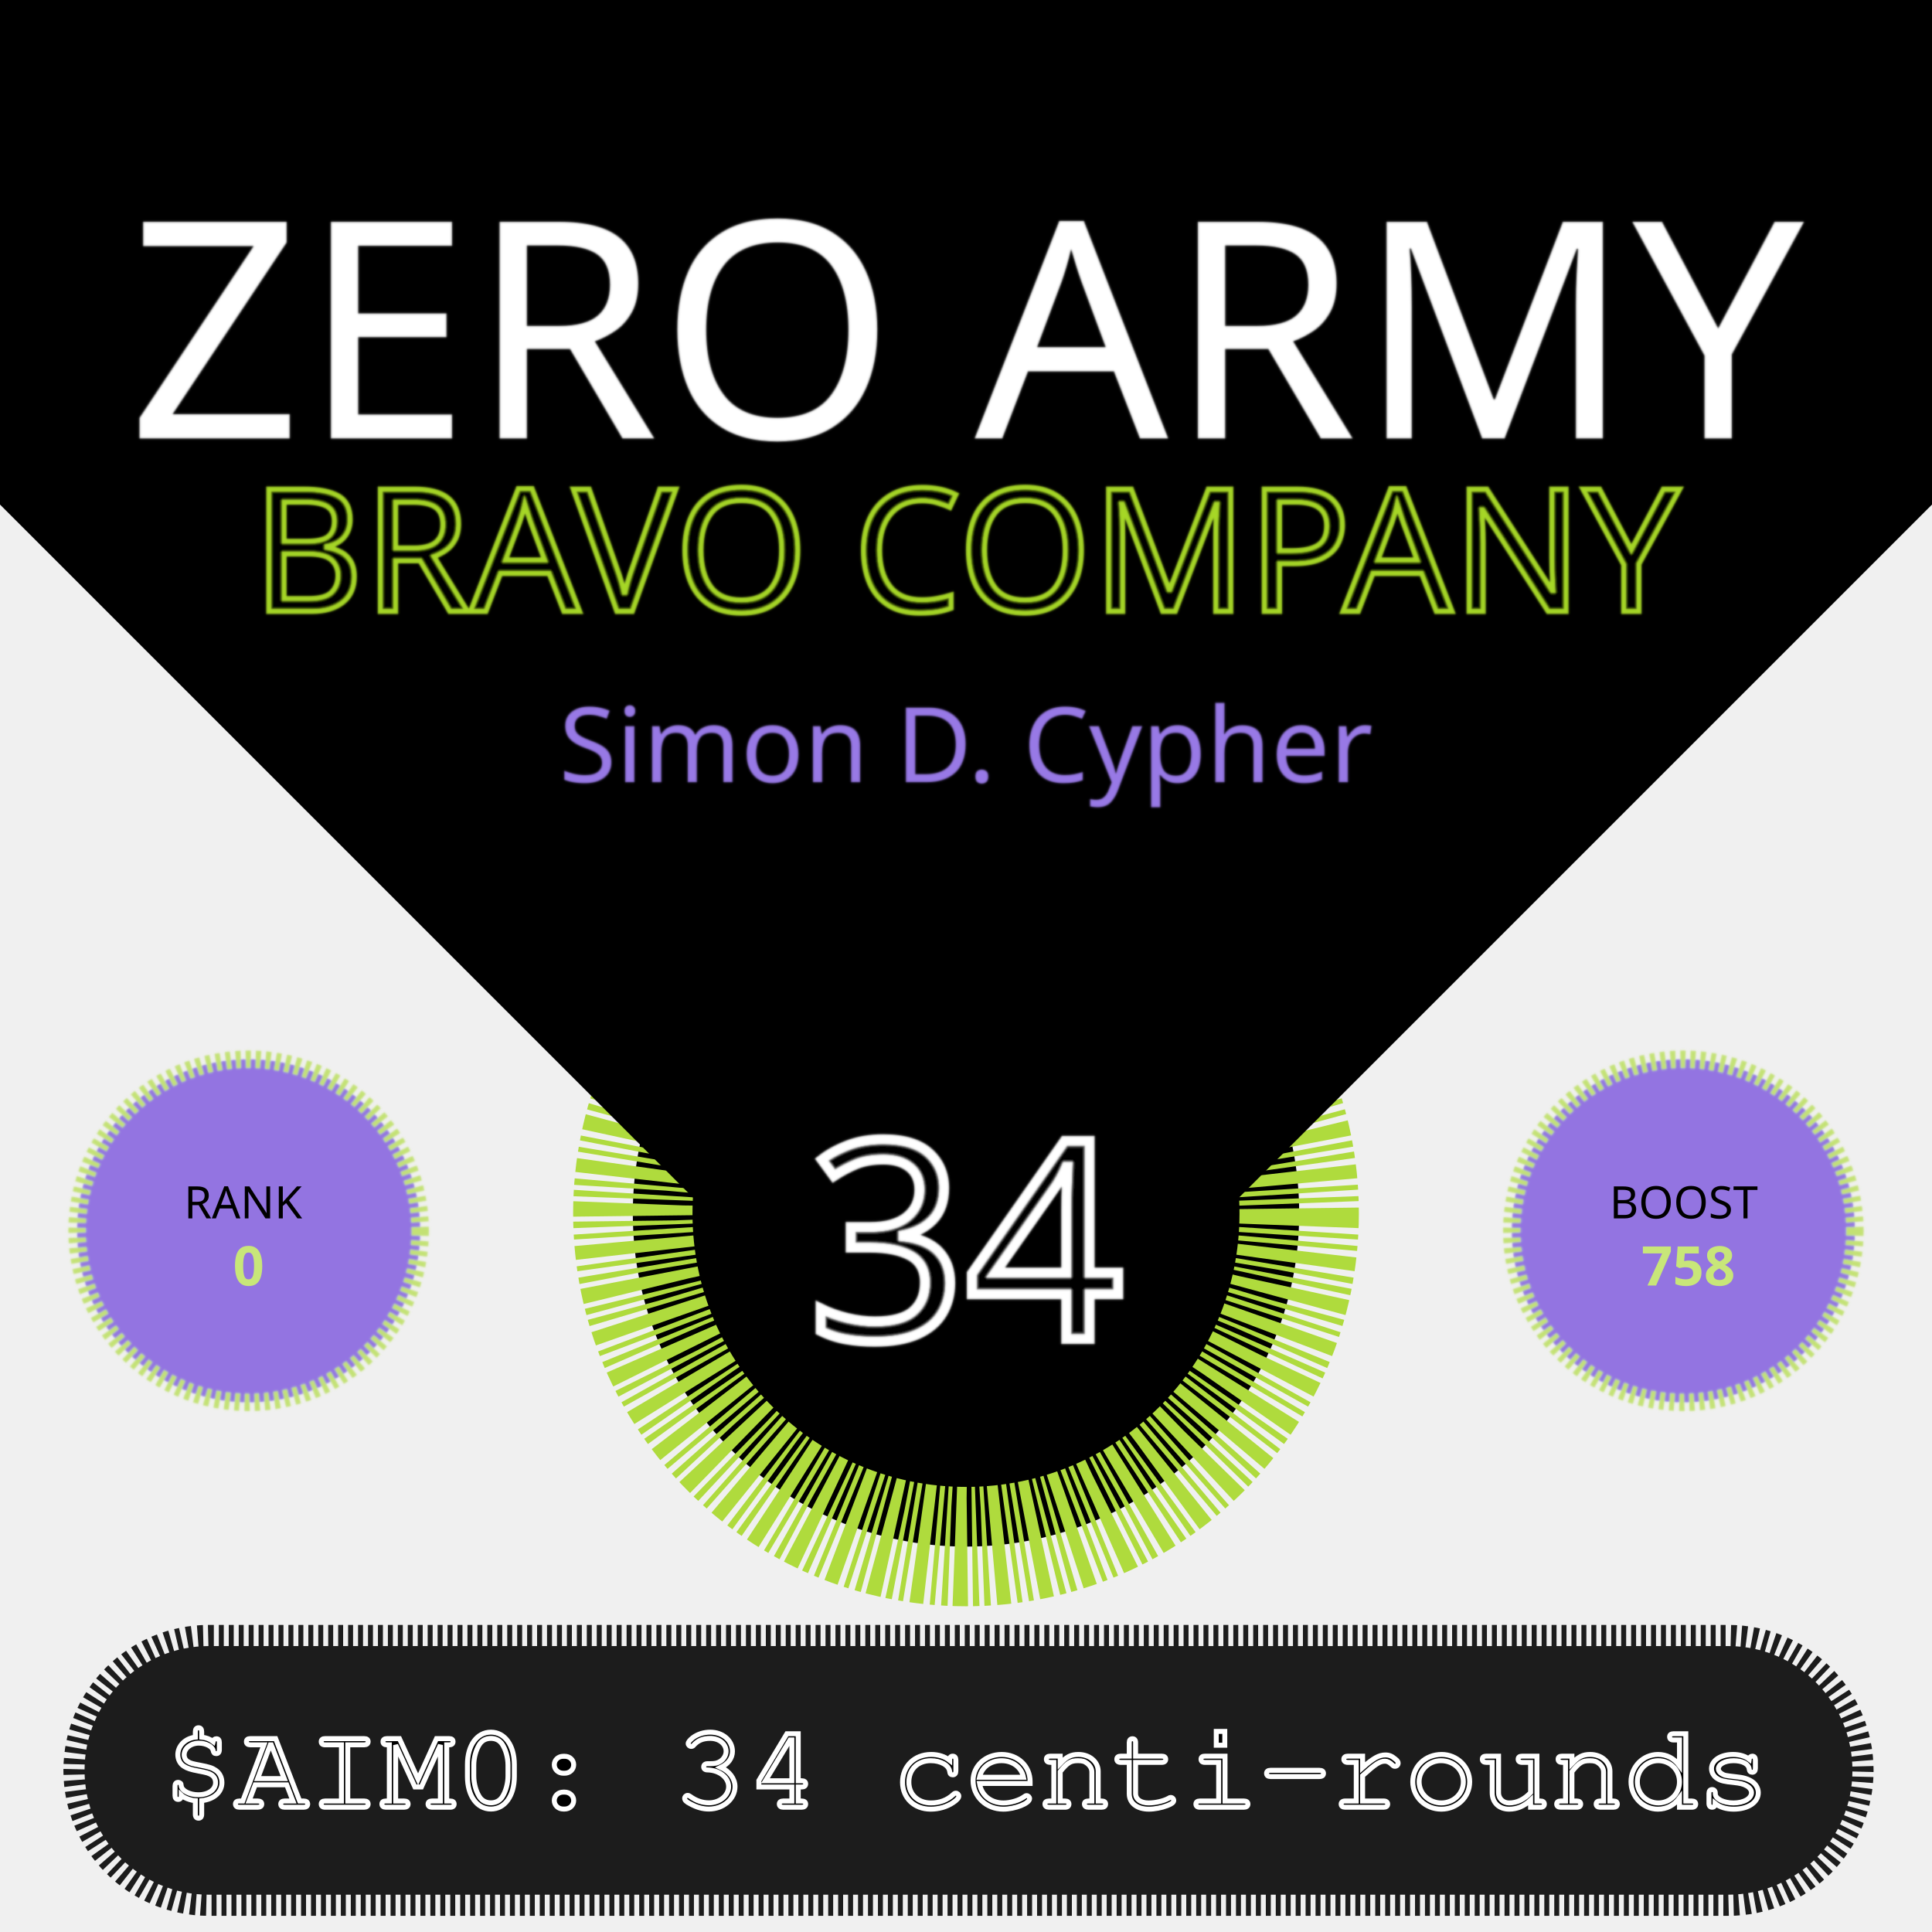
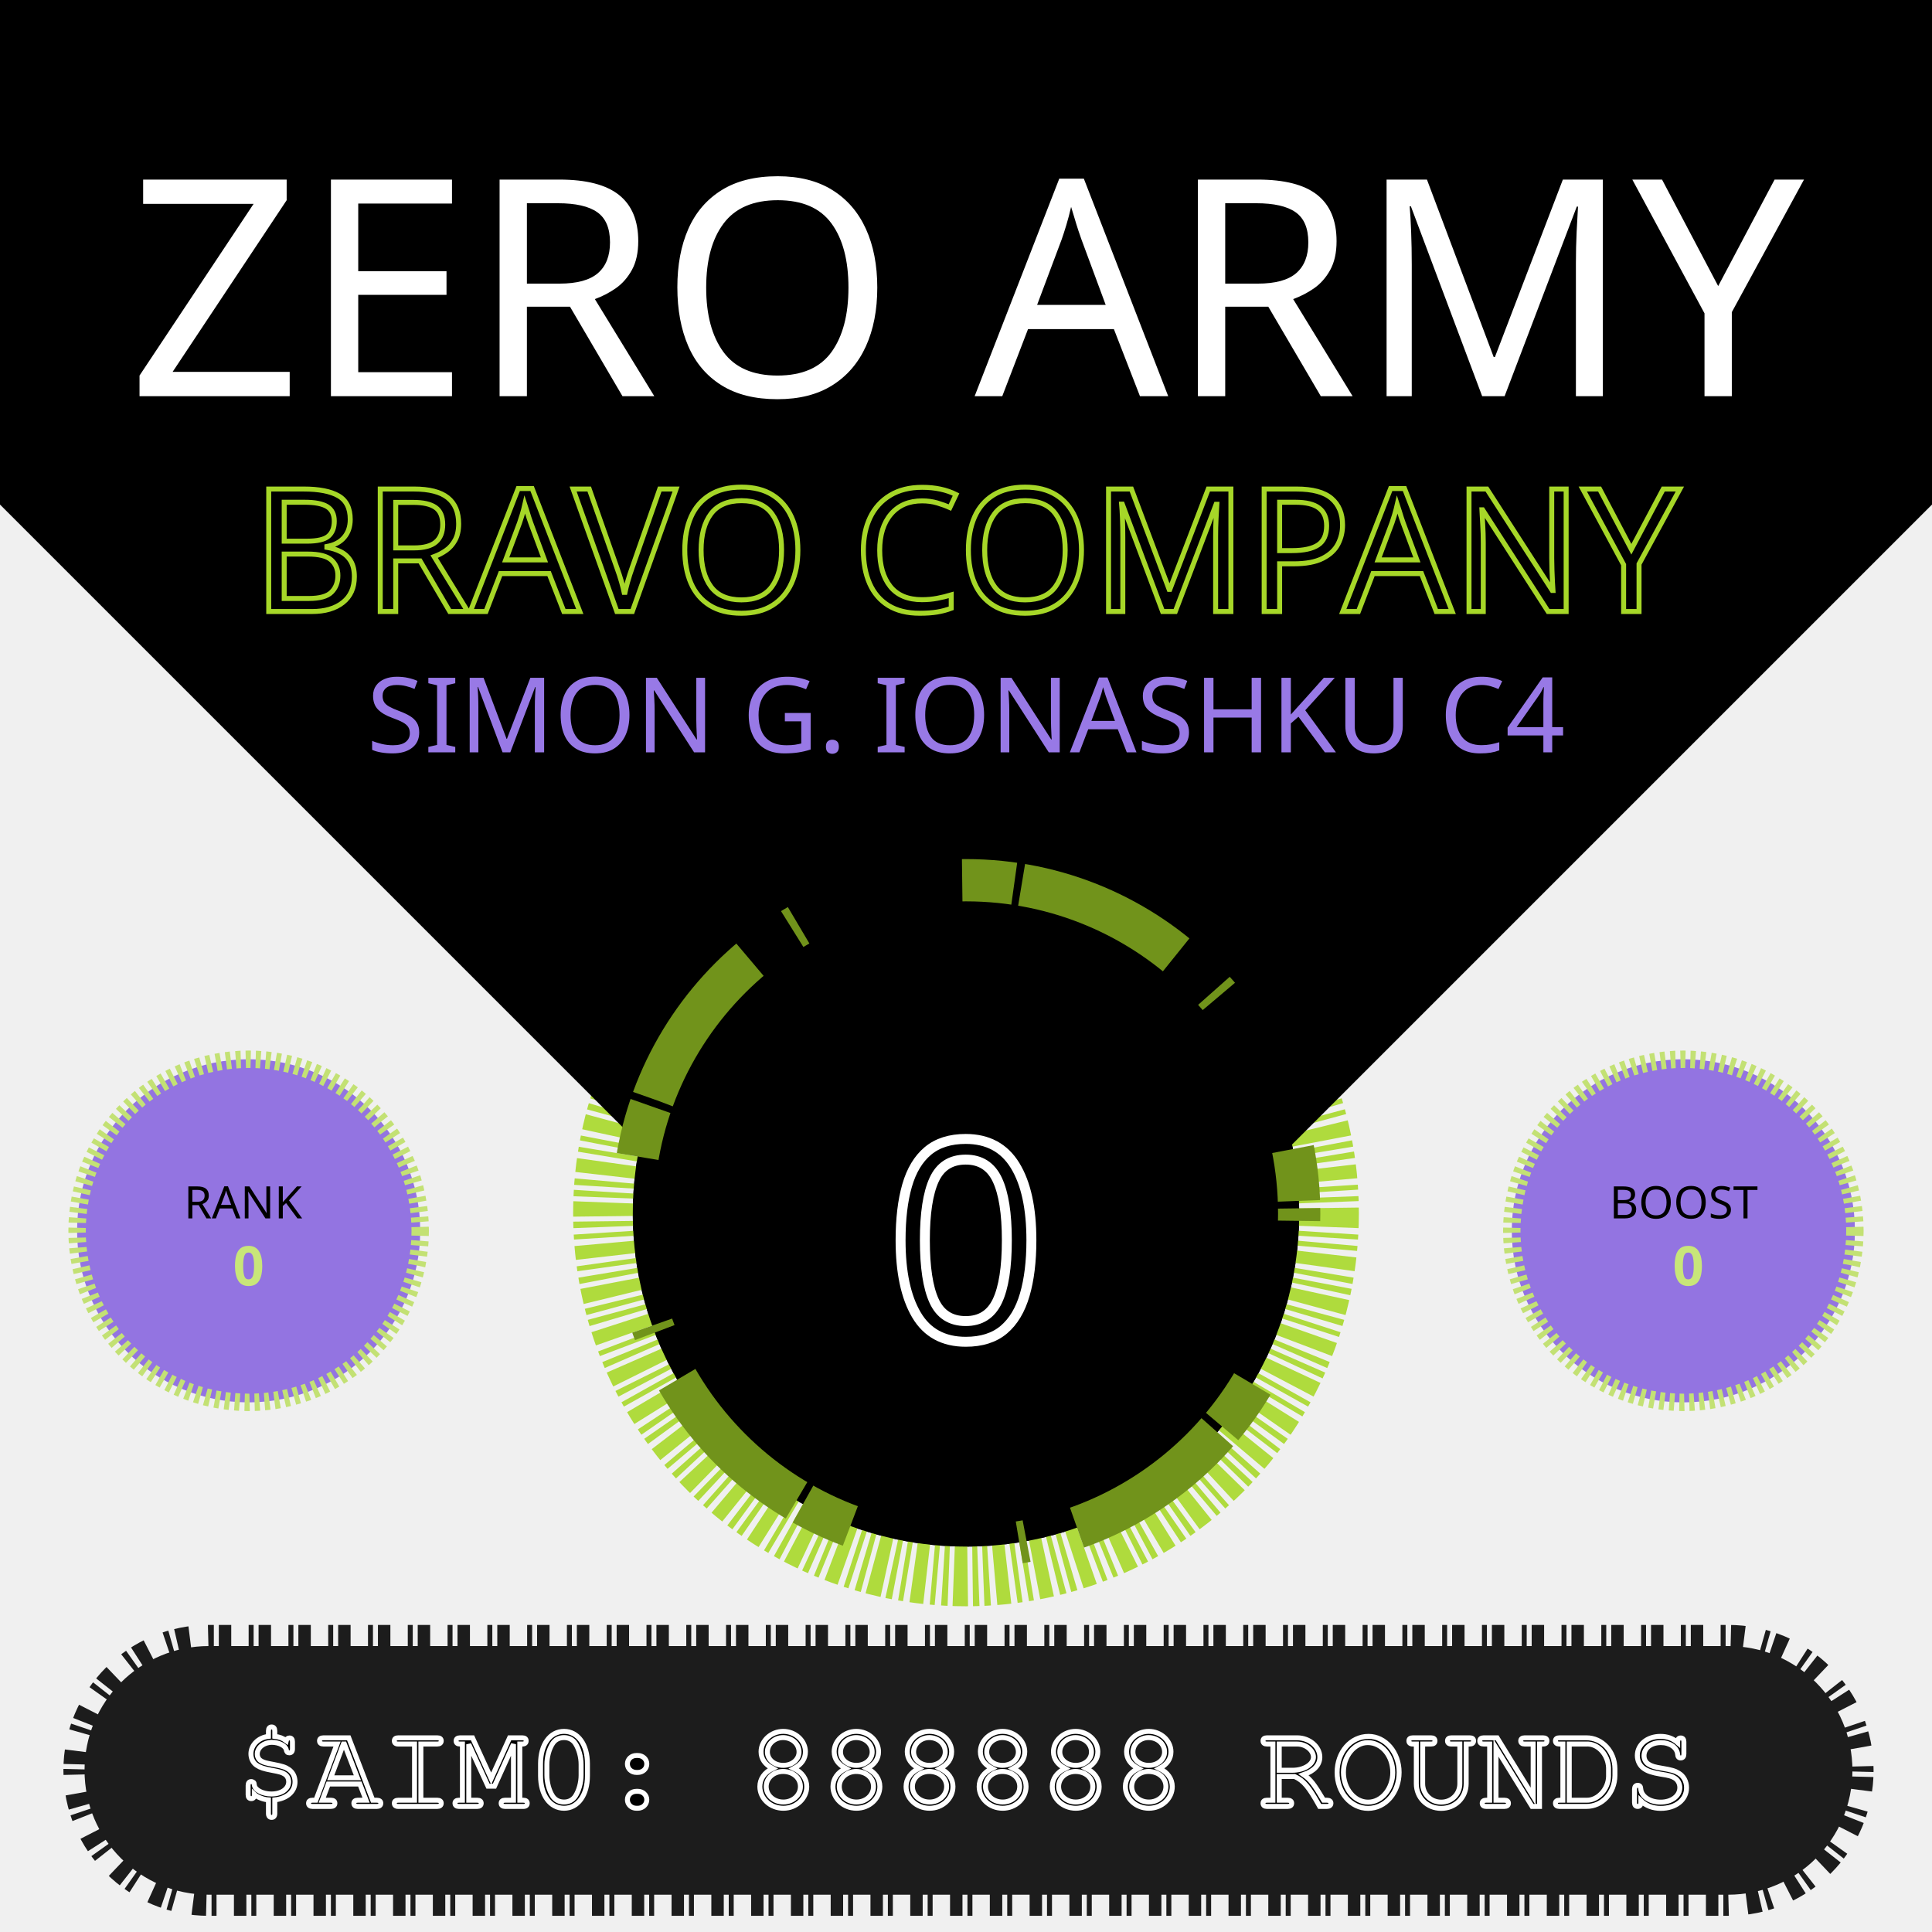
<svg xmlns="http://www.w3.org/2000/svg" width="777" height="777">
-   <defs>
-     <filter id="b7">
-       <feGaussianBlur stdDeviation="0.5" />
-     </filter>
-   </defs>
  <circle stroke="hsl(77, 69%, 55%)" stroke-dasharray="5,2,2,2,2,2" stroke-width="48" cx="388.5" cy="488" r="134" fill="#000000" />
  <rect transform="rotate(-45 388.5 42)" stroke-width="22" fill="#000" x="0" y="-346.5" width="777" height="777" />
-   <text filter="url(#b7)" fill="#ffffff" x="50%" y="134" font-size="122" font-family="futura" text-anchor="middle" dominant-baseline="middle">ZERO
+   <circle stroke="hsl(77, 69%, 34%)" stroke-dasharray="3,69,21" stroke-width="17" cx="388.5" cy="488" r="134" fill="#000000" />
+   <text fill="#ffffff" x="50%" y="117" font-size="122" font-family="futura" text-anchor="middle" dominant-baseline="middle">ZERO
        ARMY</text>
-   <text filter="url(#b7)" fill="#000000" stroke="hsl(77, 69%, 50%)" x="50%" y="222" stroke-width="2" font-size="69" font-family="futura" text-anchor="middle" dominant-baseline="middle">BRAVO COMPANY</text>
-   <text filter="url(#b7)" fill="hsl(257, 69%, 69%)" x="50%" y="300" font-size="42" font-family="futura" text-anchor="middle" dominant-baseline="middle">Simon D. Cypher</text>
-   <rect stroke="#000000" stroke-dasharray="2,2" stroke-width="17" x="34" y="662" width="711" height="100" opacity="88%" fill="#000000" rx="50" ry="50" />
-   <text stroke-width="2" stroke="#ffffff" fill="#000000" x="388.5" y="713.316" font-size="49" font-family="courier" text-anchor="middle" dominant-baseline="middle">$AIM0:
-         34 centi-rounds</text>
-   <text filter="url(#b7)" font-family="futura" font-size="111" text-anchor="middle" dominant-baseline="middle" y="500" x="50%" stroke-width="4" stroke="#ffffff" fill="#000000">34</text>
-   <circle filter="url(#b7)" stroke="hsl(77, 69%, 55%)" stroke-dasharray="2,2" stroke-width="7" cx="100" cy="495" r="69" fill="hsl(257, 69%, 55%)" opacity="69%" />
+   <text fill="#000000" stroke="hsl(77, 69%, 50%)" x="50%" y="222" stroke-width="2" font-size="69" font-family="futura" text-anchor="middle" dominant-baseline="middle">BRAVO COMPANY</text>
+   <text fill="hsl(257, 69%, 69%)" x="50%" y="288" font-size="42" font-family="futura" text-anchor="middle" dominant-baseline="middle">SIMON G. IONASHKU C4</text>
+   <text font-family="futura" font-size="111" text-anchor="middle" dominant-baseline="middle" y="500" x="50%" stroke-width="4" stroke="#ffffff" fill="#000000">0</text>
+   <rect stroke="#000000" stroke-dasharray="2,2,5,7" stroke-width="17" x="34" y="662" width="711" height="100" opacity="88%" fill="#000000" rx="50" ry="50" />
+   <text stroke-width="2" stroke="#ffffff" fill="#000000" x="50%" y="713" font-size="49" font-family="courier" text-anchor="middle" dominant-baseline="middle">$AIM0:
+         888888 ROUNDS</text>
+   <circle stroke="hsl(77, 69%, 55%)" stroke-dasharray="2,2" stroke-width="7" cx="100" cy="495" r="69" fill="hsl(257, 69%, 55%)" opacity="69%" />
  <text text-anchor="start" font-family="futura" font-size="18" y="490" x="74">RANK</text>
  <text font-weight="bold" text-anchor="middle" font-family="futura" font-size="22" y="517" x="100" fill="hsl(77, 69%, 69%)">0</text>
-   <circle filter="url(#b7)" stroke="hsl(77, 69%, 55%)" stroke-dasharray="2,2" stroke-width="7" cx="677" cy="495" r="69" fill="hsl(257, 69%, 55%)" opacity="69%" />
+   <circle stroke="hsl(77, 69%, 55%)" stroke-dasharray="2,2" stroke-width="7" cx="677" cy="495" r="69" fill="hsl(257, 69%, 55%)" opacity="69%" />
  <text text-anchor="end" font-family="futura" font-size="18" y="490" x="707">BOOST</text>
-   <text font-weight="bold" text-anchor="middle" font-family="futura" font-size="22" y="517" x="679" fill="hsl(77, 69%, 69%)">758</text>
+   <text font-weight="bold" text-anchor="middle" font-family="futura" font-size="22" y="517" x="679" fill="hsl(77, 69%, 69%)">0</text>
</svg>
